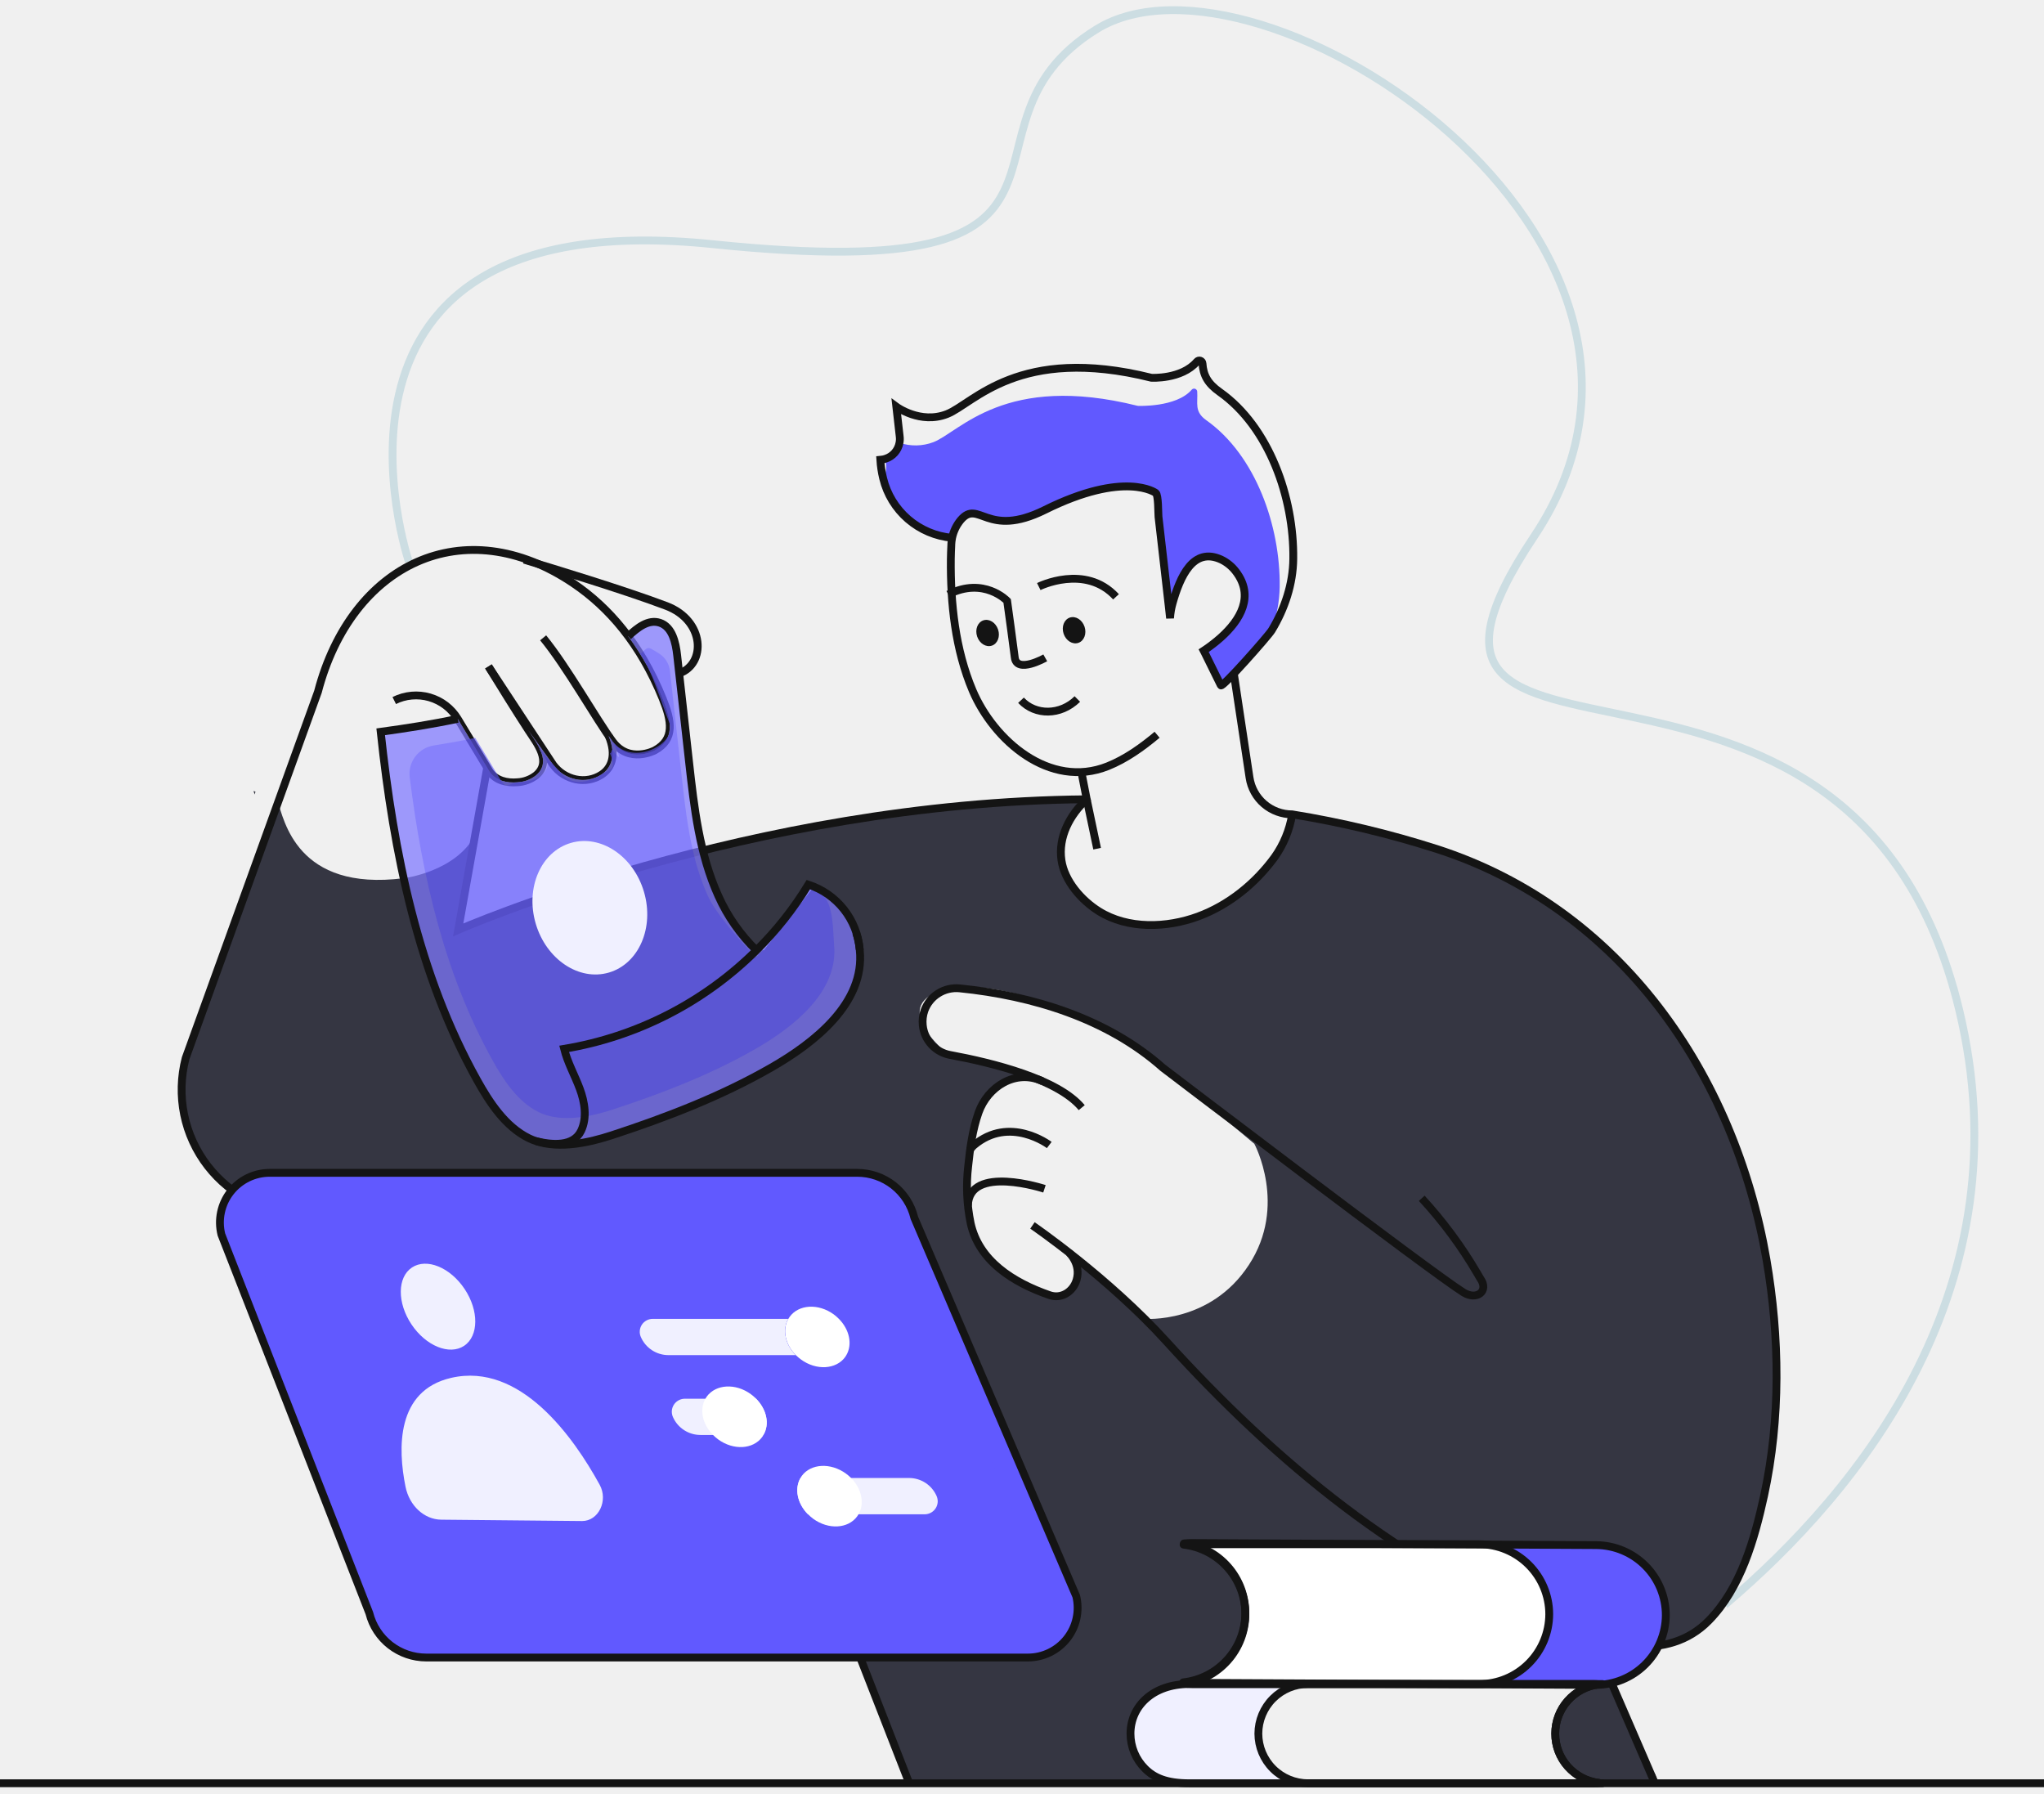
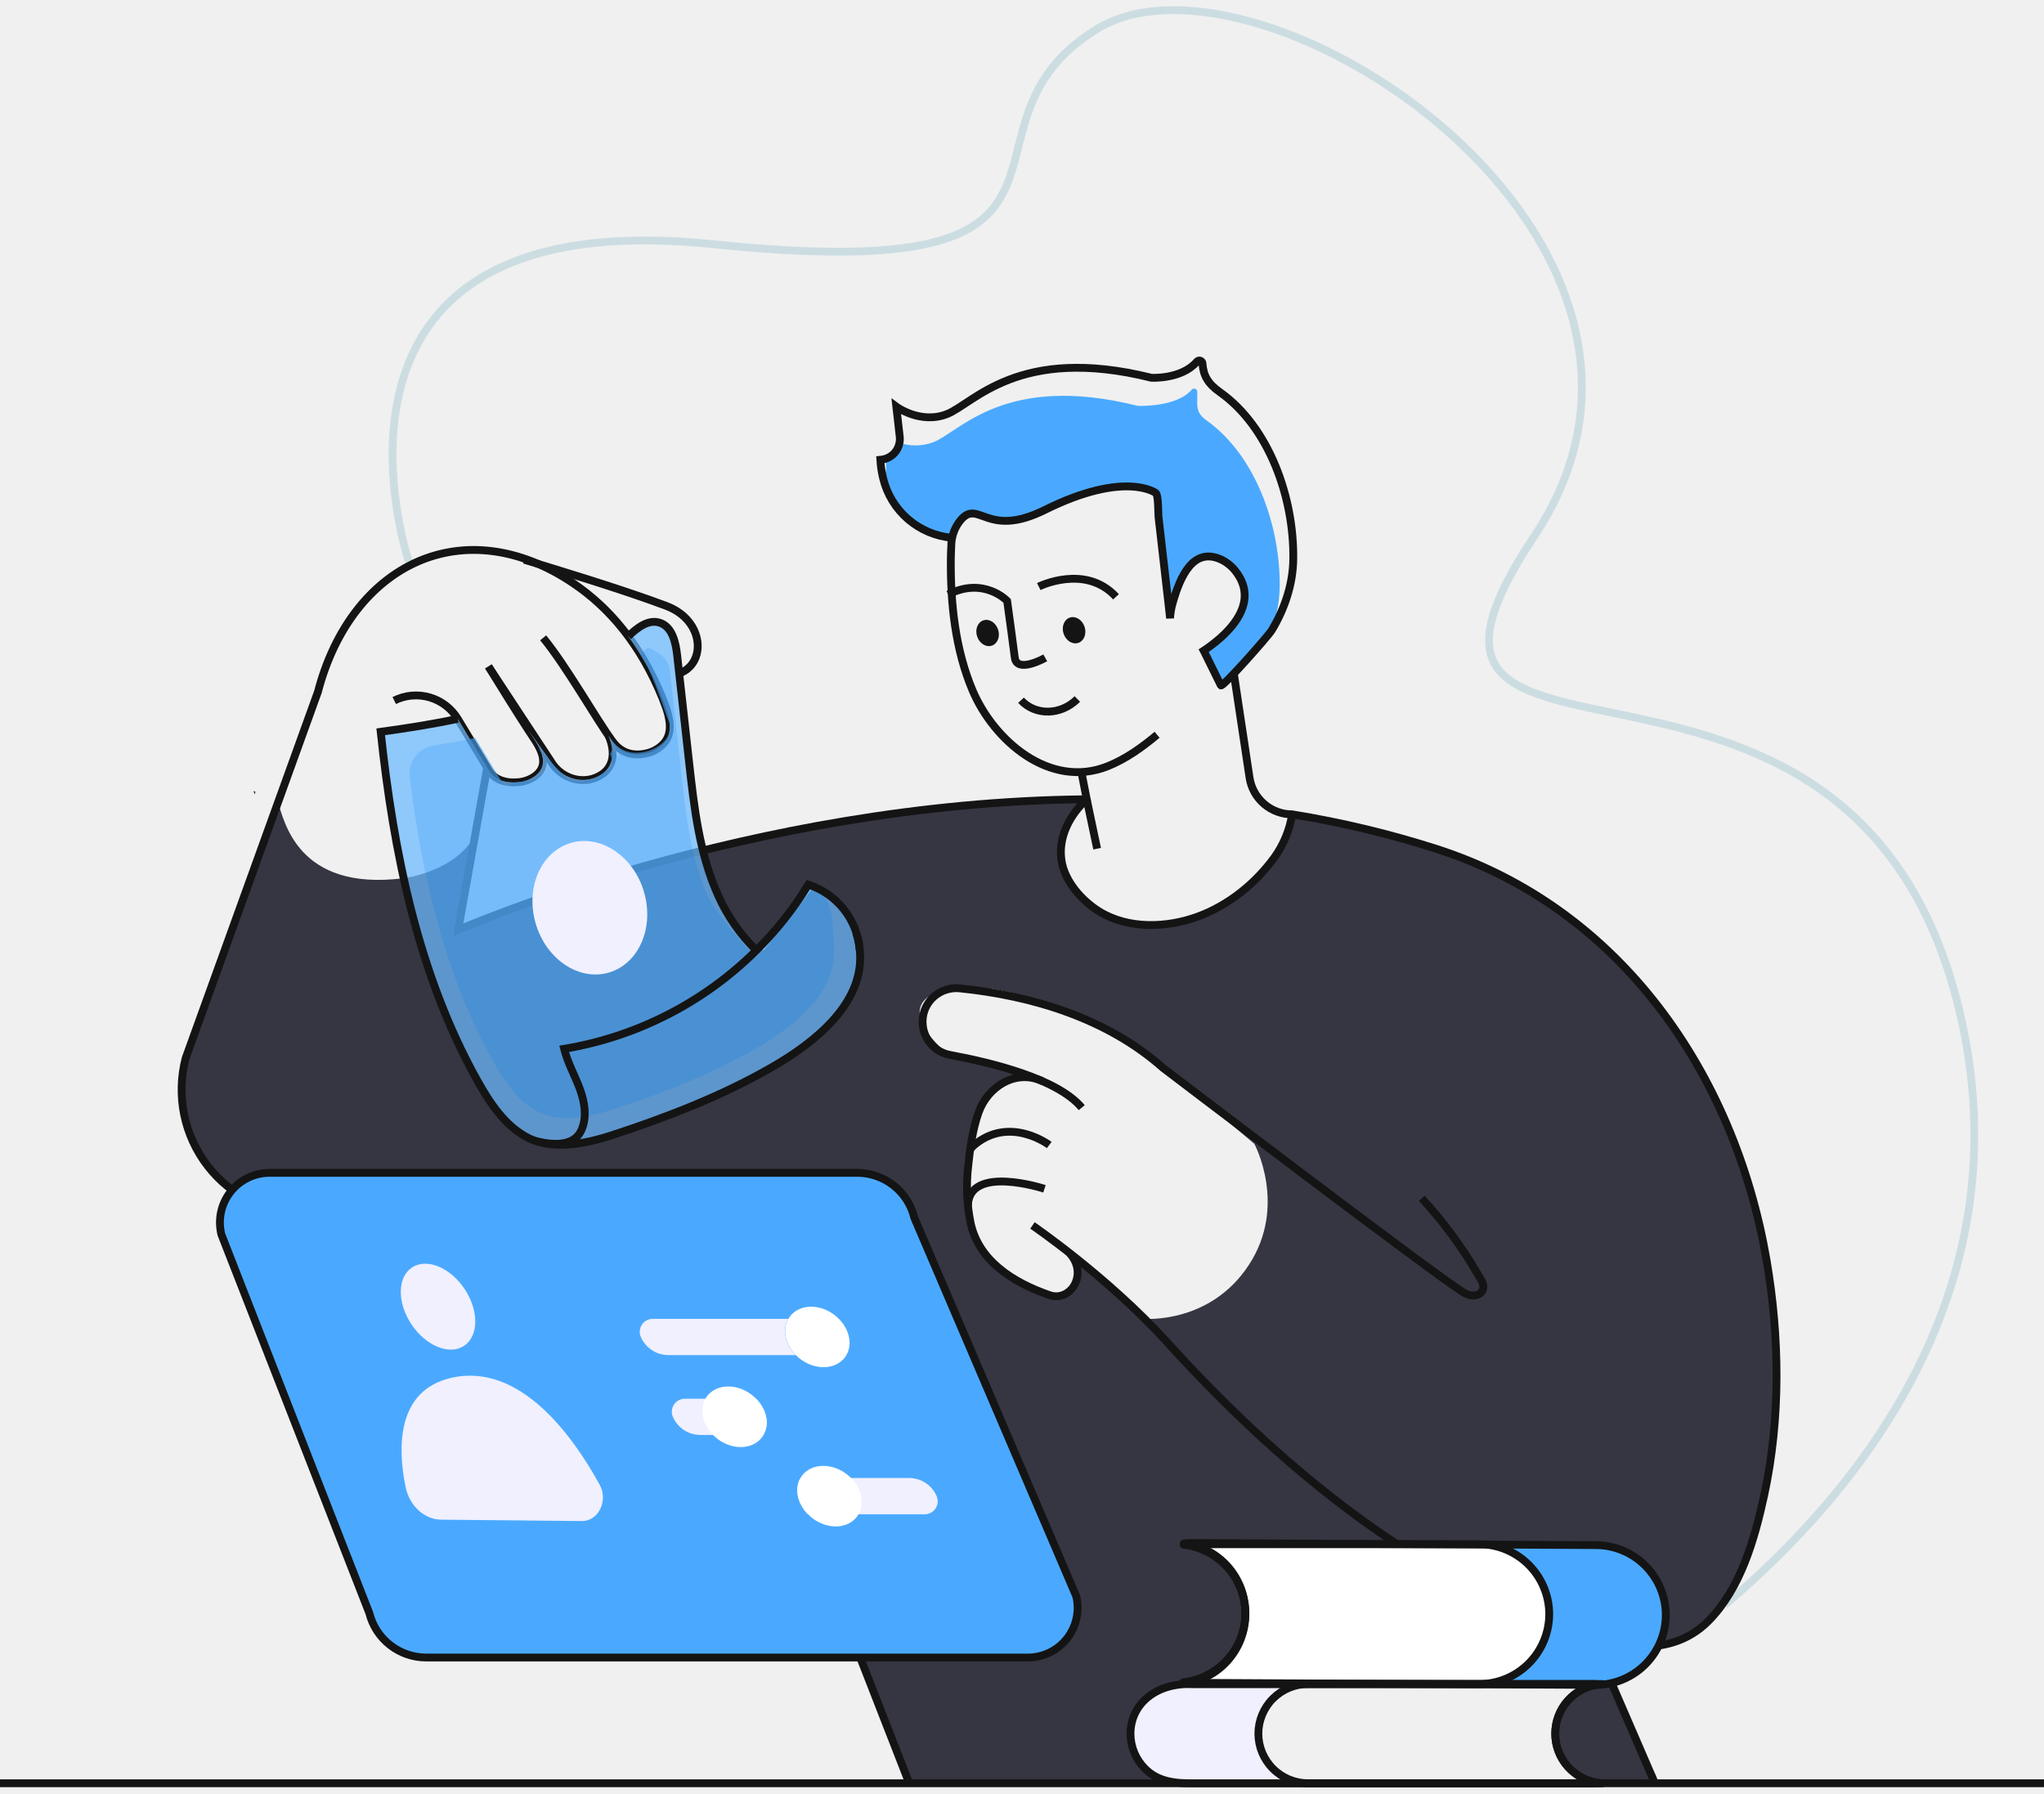
<svg xmlns="http://www.w3.org/2000/svg" width="302" height="265" viewBox="0 0 302 265" fill="none">
  <path d="M60.4 82.947C60.4 82.947 42.337 29.561 105.341 36.076C168.345 42.592 138.242 18.962 162.05 4.298C185.857 -10.365 256.005 35.255 226.658 79.257C197.31 123.258 273.558 83.007 289.464 149.177C299.279 190.011 274.927 220.066 254.838 237.103" stroke="#CCDDE2" stroke-width="1.155" stroke-miterlimit="10" />
  <path d="M260.981 186.087C256.247 158.7 239.482 134.192 212.245 125.421C205.278 123.19 198.153 121.481 190.931 120.31V120.346C190.554 122.62 189.662 124.778 188.323 126.654C185.485 130.539 181.572 133.73 177.042 135.392C172.418 137.102 166.69 137.323 162.398 134.635C159.815 133.019 157.308 130.174 156.855 127.103C156.338 123.645 158.103 120.37 160.586 118.084C139.54 118.255 119.743 121.714 103.878 125.652C104.427 127.952 105.189 130.196 106.153 132.356C107.501 135.367 109.407 138.096 111.77 140.4C114.717 137.483 117.297 134.22 119.454 130.68C121.517 131.354 123.336 132.62 124.685 134.319C126.034 136.018 126.853 138.075 127.041 140.236V140.346C127.873 148.193 120.31 154.088 113.954 157.715C106.612 161.931 98.428 165.089 90.388 167.713C87.073 168.799 82.764 169.724 79.264 168.591C78.888 168.471 78.52 168.324 78.164 168.152C74.674 166.443 72.339 162.86 70.517 159.585C65.326 150.284 61.95 140.145 59.661 129.738C43.779 131.766 41.961 121.023 41.018 118.389L27.431 156.327C26.718 159.054 26.642 161.908 27.206 164.67C27.77 167.431 28.961 170.027 30.687 172.257C32.412 174.487 34.627 176.292 37.16 177.533C39.694 178.775 42.478 179.419 45.3 179.417H101.545L127.095 244.877L134.336 263.455H175.696C172.341 263.455 170.505 262.638 169.173 261.304C167.797 259.929 167.023 258.066 167.019 256.122C167.019 252.1 170.324 248.802 175.696 248.802H176.076C175.67 248.802 175.28 248.765 174.874 248.728C175.126 248.701 175.376 248.659 175.623 248.604C175.357 248.598 175.091 248.577 174.827 248.544C177.25 248.258 179.496 247.13 181.171 245.358C182.846 243.587 183.844 241.283 183.991 238.85C183.998 238.724 183.998 238.598 183.991 238.472V238.277C183.934 235.783 182.979 233.393 181.303 231.544C179.626 229.694 177.34 228.51 174.861 228.205C175.143 228.182 175.411 228.158 175.683 228.158C175.438 228.098 175.166 228.061 174.911 228.024C175.314 227.987 175.72 227.961 176.109 227.961L206.37 228.121L211.936 228.145H218.544C218.849 228.145 219.158 228.145 219.45 228.182L229.265 228.232L235.821 228.269C238.562 228.292 241.181 229.398 243.107 231.345C245.033 233.292 246.109 235.922 246.099 238.659C246.096 240.207 245.737 241.733 245.049 243.12C247.862 242.761 250.471 241.461 252.451 239.434C257.173 234.617 259.206 227.408 260.612 220.999C263.099 209.583 262.951 197.554 260.981 186.087ZM184.528 186.858C178.827 195.623 169.12 194.835 169.12 194.835C169.12 194.835 168.314 195.62 166.435 192.281C164.556 188.943 159.204 186.66 159.204 186.66C158.778 190.012 157.895 195.107 149.137 188.504C140.379 181.901 143.02 172.275 143.768 167.19C144.517 162.106 147.5 160.42 147.5 160.42L151.023 158.563C151.023 158.563 140.832 155.945 140.342 155.848C139.852 155.751 130.776 148.159 139.987 146.155C149.198 144.15 163.556 152.121 166.331 153.696C169.106 155.271 185.324 168.973 185.324 168.973C185.324 168.973 190.26 178.107 184.528 186.858Z" fill="#353642" />
  <path d="M59.648 129.744C59.648 129.744 67.329 128.812 70.205 123.336L67.698 137.383C67.698 137.383 98.254 126.992 103.858 125.652C103.858 125.652 105.663 137.279 112.851 140.399L120.267 130.981C120.267 130.981 129.565 133.327 127.021 145.983C124.478 158.64 89.298 169.218 83.332 168.973C77.366 168.728 70.943 165.061 64.366 145.357L59.648 129.744Z" fill="#353642" />
  <path d="M72.161 98.453C74.107 101.617 76.064 104.774 78.084 107.891C79.329 109.812 81.597 112.55 79.184 114.558C78.399 115.159 77.451 115.51 76.463 115.563C74.913 115.701 73.285 115.329 72.342 113.998L67.645 106.222C66.708 104.671 65.222 103.53 63.481 103.024C61.739 102.519 59.872 102.686 58.249 103.494" stroke="#141414" stroke-width="1.155" stroke-miterlimit="10" />
  <path d="M89.929 108.694C91.157 111.61 90.325 113.49 88.888 114.436C86.54 115.974 83.395 115.237 81.731 112.991L72.178 98.468" stroke="#141414" stroke-width="1.155" stroke-miterlimit="10" />
  <path d="M80.248 94.229C83.724 98.452 88.11 106.295 90.536 109.57C92.962 112.845 96.713 110.871 96.713 110.871C99.76 109.232 99.243 106.513 97.911 103.212C94.63 95.107 89.945 89.718 84.721 86.185C68.53 75.245 51.92 83.316 46.977 102.2L27.431 156.327C26.718 159.054 26.642 161.908 27.206 164.67C27.77 167.431 28.961 170.027 30.687 172.257C32.412 174.487 34.627 176.291 37.16 177.533C39.694 178.774 42.478 179.419 45.3 179.417H101.545L134.346 263.458" stroke="#141414" stroke-width="1.155" stroke-miterlimit="10" />
  <path d="M100.331 99.495C104.358 98.1 104.174 91.685 98.459 89.52C92.147 87.127 80.94 83.741 78.124 82.897C78.107 82.883 78.086 82.875 78.064 82.873C77.866 82.813 77.728 82.763 77.621 82.739L77.463 82.689" stroke="#141414" stroke-width="1.155" stroke-miterlimit="10" />
  <path d="M159.825 163.637C156.302 159.407 146.658 157.011 140.363 155.851C139.305 155.653 138.34 155.116 137.614 154.322C136.888 153.529 136.439 152.521 136.336 151.45C136.263 150.728 136.347 149.999 136.581 149.312C136.956 148.257 137.675 147.359 138.623 146.761C139.57 146.163 140.691 145.9 141.806 146.014C152.544 147.1 163.617 150.475 171.808 157.745C171.808 157.745 211.514 188.011 216.255 190.957C218.212 192.144 220.037 190.743 218.712 188.879L218.296 188.169C215.962 184.168 213.2 180.432 210.058 177.027" stroke="#141414" stroke-width="1.155" stroke-miterlimit="10" />
  <path d="M160.56 118.08C110.622 118.495 67.698 137.379 67.698 137.379L71.983 113.387" stroke="#141414" stroke-width="1.155" stroke-miterlimit="10" />
  <path d="M238.12 248.647C238.12 248.647 232.681 247.417 231.235 251.767C229.789 256.118 228.279 263.039 238.677 263.448C249.076 263.857 242.969 261.816 242.369 258.454C241.768 255.092 238.12 248.647 238.12 248.647Z" fill="#353642" />
  <path d="M155.027 169.157C155.027 169.157 149.158 164.713 143.873 169.217C143.651 169.413 143.456 169.639 143.296 169.888" stroke="#141414" stroke-width="1.155" stroke-miterlimit="10" />
  <g opacity="0.77">
    <path opacity="0.77" d="M81.711 112.975C83.389 115.224 86.53 115.958 88.869 114.416C90.288 113.478 91.12 111.608 89.922 108.719C90.14 109.037 90.338 109.318 90.533 109.577C92.956 112.865 96.711 110.884 96.711 110.884C99.757 109.245 99.244 106.526 97.912 103.222C96.608 99.948 94.898 96.852 92.822 94.004C94.18 92.734 95.794 91.45 97.496 92.013C99.331 92.624 99.845 94.923 100.053 96.84C100.15 97.731 100.247 98.613 100.345 99.505L101.814 112.63C102.304 116.987 102.794 121.408 103.858 125.662C104.408 127.961 105.169 130.205 106.133 132.365C107.482 135.376 109.387 138.105 111.75 140.409C114.697 137.493 117.278 134.229 119.434 130.689C121.497 131.363 123.317 132.629 124.666 134.328C126.014 136.027 126.834 138.084 127.021 140.245V140.356C127.854 148.202 120.29 154.098 113.935 157.724C106.593 161.941 98.409 165.098 90.369 167.722C87.053 168.808 82.745 169.733 79.245 168.601C78.868 168.481 78.5 168.334 78.144 168.162C74.654 166.452 72.319 162.869 70.497 159.595C61.773 143.925 58.149 125.933 56.239 108.115C60.058 107.589 63.863 107.002 67.621 106.195C67.621 106.195 67.621 106.221 67.645 106.232L71.977 113.408L72.332 114.004C73.272 115.345 74.9 115.704 76.453 115.569C77.441 115.521 78.39 115.17 79.171 114.564C81.58 112.553 79.319 109.825 78.07 107.904" fill="white" />
-     <path opacity="0.77" d="M81.711 112.975C83.389 115.224 86.53 115.958 88.869 114.416C90.288 113.478 91.12 111.608 89.922 108.719C90.14 109.037 90.338 109.318 90.533 109.577C92.956 112.865 96.711 110.884 96.711 110.884C99.757 109.245 99.244 106.526 97.912 103.222C96.608 99.948 94.898 96.852 92.822 94.004C94.18 92.734 95.794 91.45 97.496 92.013C99.331 92.624 99.845 94.923 100.053 96.84C100.15 97.731 100.247 98.613 100.345 99.505L101.814 112.63C102.304 116.987 102.794 121.408 103.858 125.662C104.408 127.961 105.169 130.205 106.133 132.365C107.482 135.376 109.387 138.105 111.75 140.409C114.697 137.493 117.278 134.229 119.434 130.689C121.497 131.363 123.317 132.629 124.666 134.328C126.014 136.027 126.834 138.084 127.021 140.245V140.356C127.854 148.202 120.29 154.098 113.935 157.724C106.593 161.941 98.409 165.098 90.369 167.722C87.053 168.808 82.745 169.733 79.245 168.601C78.868 168.481 78.5 168.334 78.144 168.162C74.654 166.452 72.319 162.869 70.497 159.595C61.773 143.925 58.149 125.933 56.239 108.115C60.058 107.589 63.863 107.002 67.621 106.195C67.621 106.195 67.621 106.221 67.645 106.232L71.977 113.408L72.332 114.004C73.272 115.345 74.9 115.704 76.453 115.569C77.441 115.521 78.39 115.17 79.171 114.564C81.58 112.553 79.319 109.825 78.07 107.904" fill="#6159FF" />
-     <path opacity="0.77" d="M82.742 114.037C84.228 116.048 86.768 115.794 88.869 114.416C90.137 113.578 91.177 113.823 90.107 111.239C90.305 111.52 90.332 110.568 90.506 110.779C92.671 113.716 90.533 109.566 90.533 109.566C93.553 113.377 100.127 109.787 98.922 106.841C97.647 103.667 96.305 98.975 94.603 96.629C95.946 95.362 95.687 95.549 97.395 96.558C97.854 96.852 98.238 97.249 98.517 97.718C98.796 98.186 98.962 98.713 99.002 99.256C99.14 100.533 99.278 101.757 99.415 103.003L100.724 114.735C101.163 118.633 101.6 122.571 102.549 126.365C103.04 128.417 103.721 130.418 104.583 132.345C105.784 134.996 109.643 139.41 111.75 141.431C114.371 138.834 117.512 134.057 119.434 130.883C123.126 132.016 122.965 135.542 123.226 139.393V139.494C123.971 146.496 117.22 151.754 111.562 154.996C105.006 158.76 97.701 161.575 90.523 163.921C87.563 164.893 83.718 165.731 80.594 164.706C80.257 164.599 79.928 164.468 79.611 164.313C76.497 162.785 74.41 159.591 72.782 156.665C65.658 143.885 62.353 129.375 60.534 114.828C60.401 113.74 60.696 112.642 61.357 111.767C62.018 110.891 62.993 110.307 64.078 110.136C66.121 109.801 68.158 109.466 70.182 109.016L70.239 109.043L74.104 115.448C74.947 116.638 75.084 115.707 76.47 115.586C77.346 115.509 79.044 115.338 79.722 114.771C81.872 112.982 80.658 112.241 79.544 110.528" fill="#6159FF" />
+     <path opacity="0.77" d="M81.711 112.975C83.389 115.224 86.53 115.958 88.869 114.416C90.288 113.478 91.12 111.608 89.922 108.719C90.14 109.037 90.338 109.318 90.533 109.577C92.956 112.865 96.711 110.884 96.711 110.884C99.757 109.245 99.244 106.526 97.912 103.222C96.608 99.948 94.898 96.852 92.822 94.004C94.18 92.734 95.794 91.45 97.496 92.013C99.331 92.624 99.845 94.923 100.053 96.84C100.15 97.731 100.247 98.613 100.345 99.505L101.814 112.63C102.304 116.987 102.794 121.408 103.858 125.662C104.408 127.961 105.169 130.205 106.133 132.365C107.482 135.376 109.387 138.105 111.75 140.409C114.697 137.493 117.278 134.229 119.434 130.689C121.497 131.363 123.317 132.629 124.666 134.328C126.014 136.027 126.834 138.084 127.021 140.245V140.356C127.854 148.202 120.29 154.098 113.935 157.724C106.593 161.941 98.409 165.098 90.369 167.722C87.053 168.808 82.745 169.733 79.245 168.601C78.868 168.481 78.5 168.334 78.144 168.162C74.654 166.452 72.319 162.869 70.497 159.595C61.773 143.925 58.149 125.933 56.239 108.115C60.058 107.589 63.863 107.002 67.621 106.195C67.621 106.195 67.621 106.221 67.645 106.232L71.977 113.408L72.332 114.004C73.272 115.345 74.9 115.704 76.453 115.569C77.441 115.521 78.39 115.17 79.171 114.564C81.58 112.553 79.319 109.825 78.07 107.904" fill="#4AA9FF" />
+     <path opacity="0.77" d="M82.742 114.037C84.228 116.048 86.768 115.794 88.869 114.416C90.137 113.578 91.177 113.823 90.107 111.239C90.305 111.52 90.332 110.568 90.506 110.779C92.671 113.716 90.533 109.566 90.533 109.566C93.553 113.377 100.127 109.787 98.922 106.841C97.647 103.667 96.305 98.975 94.603 96.629C95.946 95.362 95.687 95.549 97.395 96.558C97.854 96.852 98.238 97.249 98.517 97.718C98.796 98.186 98.962 98.713 99.002 99.256C99.14 100.533 99.278 101.757 99.415 103.003L100.724 114.735C101.163 118.633 101.6 122.571 102.549 126.365C103.04 128.417 103.721 130.418 104.583 132.345C105.784 134.996 109.643 139.41 111.75 141.431C114.371 138.834 117.512 134.057 119.434 130.883C123.126 132.016 122.965 135.542 123.226 139.393V139.494C123.971 146.496 117.22 151.754 111.562 154.996C105.006 158.76 97.701 161.575 90.523 163.921C87.563 164.893 83.718 165.731 80.594 164.706C80.257 164.599 79.928 164.468 79.611 164.313C76.497 162.785 74.41 159.591 72.782 156.665C65.658 143.885 62.353 129.375 60.534 114.828C60.401 113.74 60.696 112.642 61.357 111.767C62.018 110.891 62.993 110.307 64.078 110.136C66.121 109.801 68.158 109.466 70.182 109.016L70.239 109.043L74.104 115.448C74.947 116.638 75.084 115.707 76.47 115.586C77.346 115.509 79.044 115.338 79.722 114.771C81.872 112.982 80.658 112.241 79.544 110.528" fill="#4AA9FF" />
  </g>
  <path d="M154.318 175.627C154.318 175.627 143.175 171.967 143.007 178.121" stroke="#141414" stroke-width="1.155" stroke-miterlimit="10" />
  <path opacity="0.54" d="M54.568 238.314L32.713 182.387C32.443 181.304 32.422 180.175 32.654 179.084C32.886 177.993 33.364 176.968 34.051 176.089C34.739 175.21 35.617 174.499 36.621 174.01C37.625 173.521 38.727 173.267 39.844 173.267H126.652C128.601 173.266 130.494 173.922 132.025 175.127C133.556 176.332 134.636 178.017 135.091 179.91L159.016 235.823C159.275 236.902 159.286 238.025 159.047 239.108C158.809 240.192 158.328 241.207 157.64 242.078C156.953 242.949 156.077 243.653 155.078 244.137C154.079 244.621 152.983 244.873 151.873 244.873H62.987C61.052 244.874 59.173 244.229 57.648 243.041C56.122 241.852 55.038 240.188 54.568 238.314Z" fill="white" />
  <path d="M157.946 185.06C157.946 185.06 159.754 186.716 159.066 189.082C158.556 190.835 156.812 191.941 155.083 191.341C149.58 189.441 144.624 186.213 143.416 180.727C142.845 177.949 142.722 175.097 143.05 172.28C143.315 169.669 143.701 166.85 144.581 164.367C145.923 160.552 150.033 157.894 154.023 159.731" stroke="#141414" stroke-width="1.155" stroke-miterlimit="10" />
-   <path d="M54.568 238.314L32.713 182.387C32.443 181.304 32.422 180.175 32.654 179.084C32.886 177.993 33.364 176.968 34.051 176.089C34.739 175.21 35.617 174.499 36.621 174.01C37.625 173.521 38.727 173.267 39.844 173.267H126.652C128.601 173.266 130.494 173.922 132.025 175.127C133.556 176.332 134.636 178.017 135.091 179.91L159.016 235.823C159.275 236.902 159.286 238.025 159.047 239.108C158.809 240.192 158.328 241.207 157.64 242.078C156.953 242.949 156.077 243.653 155.078 244.137C154.079 244.621 152.983 244.873 151.873 244.873H62.987C61.052 244.874 59.173 244.229 57.648 243.041C56.122 241.852 55.038 240.188 54.568 238.314Z" fill="#6159FF" />
+   <path d="M54.568 238.314L32.713 182.387C32.443 181.304 32.422 180.175 32.654 179.084C32.886 177.993 33.364 176.968 34.051 176.089C34.739 175.21 35.617 174.499 36.621 174.01C37.625 173.521 38.727 173.267 39.844 173.267H126.652C128.601 173.266 130.494 173.922 132.025 175.127C133.556 176.332 134.636 178.017 135.091 179.91L159.016 235.823C159.275 236.902 159.286 238.025 159.047 239.108C158.809 240.192 158.328 241.207 157.64 242.078C156.953 242.949 156.077 243.653 155.078 244.137C154.079 244.621 152.983 244.873 151.873 244.873H62.987C61.052 244.874 59.173 244.229 57.648 243.041C56.122 241.852 55.038 240.188 54.568 238.314Z" fill="#4AA9FF" />
  <path d="M54.568 238.314L32.713 182.387C32.443 181.304 32.422 180.175 32.654 179.084C32.886 177.993 33.364 176.968 34.051 176.089C34.739 175.21 35.617 174.499 36.621 174.01C37.625 173.521 38.727 173.267 39.844 173.267H126.652C128.601 173.266 130.494 173.922 132.025 175.127C133.556 176.332 134.636 178.017 135.091 179.91L159.016 235.823C159.275 236.902 159.286 238.025 159.047 239.108C158.809 240.192 158.328 241.207 157.64 242.078C156.953 242.949 156.077 243.653 155.078 244.137C154.079 244.621 152.983 244.873 151.873 244.873H62.987C61.052 244.874 59.173 244.229 57.648 243.041C56.122 241.852 55.038 240.188 54.568 238.314Z" stroke="#141414" stroke-width="1.155" stroke-linecap="square" stroke-linejoin="round" />
-   <path d="M57.766 236.061L37.602 184.444C37.353 183.446 37.335 182.404 37.549 181.397C37.763 180.391 38.204 179.446 38.839 178.635C39.473 177.824 40.284 177.168 41.21 176.717C42.136 176.266 43.153 176.031 44.183 176.031H124.266C126.064 176.031 127.81 176.635 129.222 177.746C130.635 178.858 131.631 180.412 132.051 182.158L154.127 233.745C154.366 234.74 154.375 235.777 154.155 236.776C153.935 237.776 153.49 238.712 152.856 239.515C152.222 240.319 151.413 240.968 150.491 241.415C149.57 241.862 148.558 242.094 147.534 242.094H65.531C63.748 242.096 62.017 241.503 60.611 240.41C59.204 239.317 58.203 237.787 57.766 236.061Z" fill="#6159FF" />
+   <path d="M57.766 236.061L37.602 184.444C37.353 183.446 37.335 182.404 37.549 181.397C37.763 180.391 38.204 179.446 38.839 178.635C39.473 177.824 40.284 177.168 41.21 176.717C42.136 176.266 43.153 176.031 44.183 176.031H124.266C126.064 176.031 127.81 176.635 129.222 177.746C130.635 178.858 131.631 180.412 132.051 182.158L154.127 233.745C154.366 234.74 154.375 235.777 154.155 236.776C153.935 237.776 153.49 238.712 152.856 239.515C152.222 240.319 151.413 240.968 150.491 241.415C149.57 241.862 148.558 242.094 147.534 242.094H65.531C63.748 242.096 62.017 241.503 60.611 240.41C59.204 239.317 58.203 237.787 57.766 236.061Z" fill="#4AA9FF" />
  <path d="M229.157 227.956L244.512 263.448" stroke="#141414" stroke-width="1.155" stroke-miterlimit="10" />
  <path d="M302 263.448H0" stroke="#141414" stroke-width="1.155" stroke-miterlimit="10" />
  <path d="M159.178 103.268C156.688 105.725 152.97 105.722 150.853 103.449" stroke="#141414" stroke-width="1.155" stroke-miterlimit="10" />
  <path d="M92.821 93.995C94.18 92.725 95.794 91.441 97.496 92.004C99.331 92.614 99.844 94.913 100.053 96.83C100.641 102.099 101.228 107.363 101.814 112.621C102.559 119.324 103.344 126.188 106.133 132.349C107.481 135.36 109.387 138.089 111.75 140.393" stroke="#141414" stroke-width="1.155" stroke-miterlimit="10" />
  <path d="M127.021 140.353V140.243C126.834 138.082 126.014 136.025 124.666 134.326C123.317 132.627 121.497 131.361 119.434 130.687C117.278 134.227 114.697 137.491 111.75 140.407C104.023 148.081 94.097 153.164 83.349 154.95C83.865 157.005 84.929 158.875 85.664 160.852C86.399 162.83 86.765 165.119 85.872 167.026C84.745 169.46 81.51 169.141 79.262 168.602C79.238 168.602 79.225 168.602 79.201 168.602" stroke="#141414" stroke-width="1.155" stroke-miterlimit="10" />
  <path d="M67.628 106.192C63.87 107 60.065 107.586 56.246 108.112C58.155 125.93 61.766 143.922 70.504 159.592C72.326 162.866 74.661 166.449 78.151 168.159C78.507 168.331 78.875 168.478 79.252 168.598C82.752 169.748 87.06 168.806 90.375 167.72C98.429 165.092 106.6 161.938 113.942 157.721C120.28 154.092 127.844 148.199 127.028 140.353C126.949 139.489 126.772 138.636 126.501 137.812" stroke="#141414" stroke-width="1.155" stroke-miterlimit="10" />
-   <path d="M130.471 70.649C131.034 72.994 132.319 75.104 134.146 76.68C135.973 78.257 138.25 79.221 140.655 79.437C140.854 78.47 141.288 77.565 141.916 76.803C144.601 73.642 145.745 79.571 154.332 75.315C166.231 69.402 170.747 72.794 170.747 72.794C171.143 73.089 171.083 75.81 171.15 76.306C171.486 79.132 171.788 81.944 172.12 84.766C172.321 86.489 172.519 88.199 172.707 89.908C172.869 89.617 173.048 89.336 173.244 89.066C174.328 85.235 176.264 80.711 180.438 82.658C181.284 83.07 182.019 83.675 182.586 84.424C185.354 88.058 183.257 91.567 180.361 94.164C179.635 94.971 178.824 95.695 177.942 96.327C178.418 97.312 180.364 101.224 180.364 101.237C180.566 101.632 187.368 93.943 187.874 93.105C188.631 91.053 189.037 88.887 189.075 86.7C189.186 77.708 185.522 67.24 178.23 62.082C176.422 60.805 176.999 59.575 176.888 57.838C176.88 57.745 176.844 57.655 176.785 57.582C176.725 57.509 176.645 57.456 176.555 57.429C176.464 57.403 176.368 57.405 176.278 57.434C176.188 57.463 176.11 57.519 176.053 57.594C173.767 60.222 168.11 59.96 168.11 59.96C148.473 55.047 141.873 63.768 137.91 65.323C136.293 65.935 134.513 65.964 132.877 65.407C132.78 65.948 132.538 66.452 132.175 66.866C131.813 67.279 131.344 67.586 130.82 67.753L130.92 68.661C131.006 69.356 130.847 70.058 130.471 70.649Z" fill="#6159FF" />
+   <path d="M130.471 70.649C131.034 72.994 132.319 75.104 134.146 76.68C135.973 78.257 138.25 79.221 140.655 79.437C140.854 78.47 141.288 77.565 141.916 76.803C144.601 73.642 145.745 79.571 154.332 75.315C166.231 69.402 170.747 72.794 170.747 72.794C171.143 73.089 171.083 75.81 171.15 76.306C171.486 79.132 171.788 81.944 172.12 84.766C172.321 86.489 172.519 88.199 172.707 89.908C172.869 89.617 173.048 89.336 173.244 89.066C174.328 85.235 176.264 80.711 180.438 82.658C181.284 83.07 182.019 83.675 182.586 84.424C185.354 88.058 183.257 91.567 180.361 94.164C179.635 94.971 178.824 95.695 177.942 96.327C178.418 97.312 180.364 101.224 180.364 101.237C180.566 101.632 187.368 93.943 187.874 93.105C188.631 91.053 189.037 88.887 189.075 86.7C189.186 77.708 185.522 67.24 178.23 62.082C176.422 60.805 176.999 59.575 176.888 57.838C176.88 57.745 176.844 57.655 176.785 57.582C176.725 57.509 176.645 57.456 176.555 57.429C176.464 57.403 176.368 57.405 176.278 57.434C176.188 57.463 176.11 57.519 176.053 57.594C173.767 60.222 168.11 59.96 168.11 59.96C148.473 55.047 141.873 63.768 137.91 65.323C136.293 65.935 134.513 65.964 132.877 65.407C132.78 65.948 132.538 66.452 132.175 66.866C131.813 67.279 131.344 67.586 130.82 67.753L130.92 68.661C131.006 69.356 130.847 70.058 130.471 70.649Z" fill="#4AA9FF" />
  <path d="M140.668 79.452C138.263 79.237 135.987 78.272 134.16 76.696C132.333 75.119 131.047 73.009 130.484 70.664C130.263 69.764 130.124 68.847 130.068 67.922L130.222 67.906C130.433 67.89 130.641 67.845 130.84 67.772C131.364 67.605 131.833 67.298 132.195 66.884C132.558 66.471 132.8 65.966 132.897 65.425C132.958 65.125 132.97 64.817 132.934 64.514L132.43 60.076C132.43 60.076 135.98 62.714 139.92 61.172C143.859 59.63 150.473 50.909 170.12 55.809C170.12 55.809 174.556 56.071 176.831 53.443C176.888 53.368 176.967 53.312 177.056 53.283C177.146 53.254 177.242 53.252 177.333 53.279C177.423 53.305 177.504 53.358 177.563 53.431C177.623 53.504 177.659 53.594 177.666 53.688C177.784 55.427 178.428 56.657 180.24 57.931C187.532 63.093 191.196 73.557 191.082 82.549C191.048 86.28 189.807 89.963 187.891 93.124C187.384 93.962 180.582 101.651 180.381 101.255C180.381 101.255 178.435 97.331 177.958 96.345L177.844 96.127L178.062 95.983C178.872 95.434 179.646 94.832 180.378 94.183C183.27 91.586 185.371 88.076 182.602 84.443C182.036 83.694 181.3 83.088 180.455 82.677C176.267 80.729 174.344 85.254 173.261 89.085C173.05 89.817 172.921 90.57 172.875 91.331C172.824 90.862 172.774 90.409 172.724 89.94C172.536 88.231 172.338 86.521 172.136 84.798C171.801 81.976 171.485 79.164 171.167 76.339C171.116 75.856 171.167 73.121 170.764 72.826C170.764 72.826 166.244 69.434 154.349 75.347C145.762 79.603 144.618 73.671 141.933 76.835C141.304 77.597 140.871 78.501 140.671 79.469C140.61 79.78 140.571 80.094 140.554 80.411C140.548 80.452 140.548 80.494 140.554 80.535C140.514 81.229 140.5 81.919 140.484 82.596C140.42 89.129 141.138 95.953 143.705 102.02C146.826 109.373 155.084 116.626 163.67 113.198C166.355 112.122 168.761 110.389 170.962 108.549" stroke="#141414" stroke-width="1.155" stroke-miterlimit="10" />
  <path d="M146.544 95.385C147.398 95.099 147.81 94.031 147.464 92.999C147.119 91.966 146.146 91.361 145.292 91.647C144.438 91.932 144.026 93 144.371 94.032C144.717 95.065 145.69 95.67 146.544 95.385Z" fill="#141414" />
  <path d="M159.321 94.975C160.175 94.69 160.587 93.622 160.242 92.59C159.896 91.557 158.923 90.952 158.069 91.237C157.215 91.523 156.803 92.591 157.149 93.623C157.494 94.656 158.467 95.261 159.321 94.975Z" fill="#141414" />
  <path d="M154.436 97.186C154.436 97.186 150.185 99.596 149.926 97.096C149.846 96.325 148.805 88.773 148.805 88.773C148.805 88.773 145.369 85.137 140.104 87.825" stroke="#141414" stroke-width="1.155" stroke-miterlimit="10" />
  <path d="M153.479 86.657C153.479 86.657 160.345 83.232 164.888 88.169" stroke="#141414" stroke-width="1.155" stroke-miterlimit="10" />
  <path d="M159.774 114.039L160.563 118.081C158.076 120.37 156.318 123.652 156.832 127.107C157.288 130.171 159.798 133.023 162.372 134.629C166.673 137.31 172.395 137.099 177.025 135.393C181.552 133.717 185.468 130.536 188.307 126.655C189.644 124.779 190.534 122.623 190.911 120.35V120.31" stroke="#141414" stroke-width="1.155" stroke-miterlimit="10" />
  <path d="M160.563 118.08L162.1 125.38" stroke="#141414" stroke-width="1.155" stroke-miterlimit="10" />
  <path d="M182.298 99.495L184.62 114.896C184.849 116.403 185.612 117.779 186.77 118.772C187.928 119.766 189.405 120.311 190.931 120.309C198.158 121.479 205.287 123.186 212.259 125.417C239.496 134.192 256.261 158.7 260.995 186.083C262.965 197.55 263.113 209.576 260.64 220.978C259.234 227.397 257.2 234.606 252.479 239.413C246.348 245.681 236.94 243.1 229.695 240.268C207.203 231.53 188.495 215.984 172.342 198.186C163.705 188.668 152.544 181.039 152.544 181.039" stroke="#141414" stroke-width="1.155" stroke-miterlimit="10" />
  <path d="M65.199 224.509C62.675 224.485 60.477 222.451 59.91 219.618C58.79 214.048 58.494 205.434 66.672 203.554C76.889 201.207 84.748 212.322 88.6 219.347C89.896 221.693 88.429 224.71 86.017 224.71L65.199 224.509Z" fill="#F0F0FF" />
  <path d="M68.572 198.823C70.741 197.381 70.775 193.622 68.646 190.428C66.518 187.233 63.034 185.812 60.865 187.254C58.696 188.696 58.662 192.454 60.79 195.649C62.919 198.844 66.403 200.265 68.572 198.823Z" fill="#F0F0FF" />
  <path d="M236.489 248.83C236.331 248.853 236.154 248.877 235.999 248.914H235.939L212.071 248.79L176.257 248.605C176.119 248.605 175.985 248.605 175.851 248.605C175.585 248.599 175.319 248.579 175.056 248.545C177.482 248.263 179.731 247.136 181.408 245.361C183.084 243.586 184.08 241.278 184.22 238.842C184.226 238.716 184.226 238.589 184.22 238.463V238.269C184.21 235.885 183.378 233.578 181.865 231.735C180.352 229.892 178.249 228.626 175.911 228.15C175.666 228.089 175.398 228.052 175.14 228.016C175.546 227.979 175.948 227.952 176.341 227.952L206.598 228.113L212.168 228.136L219.681 228.173C222.254 228.408 224.646 229.592 226.391 231.495C228.135 233.398 229.106 235.883 229.114 238.463C229.114 238.95 229.077 239.436 229.003 239.918C228.645 242.374 227.417 244.621 225.541 246.249C223.665 247.877 221.267 248.779 218.782 248.79H236.962C235.915 248.79 236.207 248.79 236.489 248.83Z" fill="white" />
  <path d="M188.075 261.297C188.757 261.981 189.568 262.524 190.461 262.894C191.355 263.263 192.313 263.451 193.28 263.448H175.703C172.348 263.448 170.516 262.631 169.18 261.297C167.808 259.92 167.035 258.058 167.029 256.115C167.029 252.093 170.331 248.795 175.703 248.795H193.28C191.829 248.792 190.41 249.22 189.202 250.025C187.995 250.829 187.054 251.973 186.499 253.312C185.943 254.651 185.798 256.125 186.081 257.546C186.365 258.968 187.065 260.273 188.092 261.297H188.075Z" fill="#F0F0FF" />
-   <path d="M246.123 238.648C246.119 240.196 245.758 241.723 245.07 243.109C244.578 244.158 243.903 245.11 243.076 245.921C241.714 247.27 240.002 248.214 238.134 248.646C237.363 248.824 236.575 248.914 235.785 248.914C235.946 248.877 236.12 248.854 236.275 248.831C235.993 248.804 235.701 248.794 236.751 248.794H218.567C221.054 248.784 223.455 247.883 225.332 246.254C227.209 244.625 228.438 242.376 228.795 239.918C228.869 239.437 228.906 238.951 228.906 238.464C228.898 235.883 227.927 233.398 226.181 231.495C224.436 229.592 222.043 228.408 219.47 228.174L229.285 228.224L235.842 228.261C238.582 228.284 241.201 229.39 243.128 231.336C245.054 233.282 246.131 235.911 246.123 238.648Z" fill="#6159FF" />
+   <path d="M246.123 238.648C246.119 240.196 245.758 241.723 245.07 243.109C244.578 244.158 243.903 245.11 243.076 245.921C241.714 247.27 240.002 248.214 238.134 248.646C237.363 248.824 236.575 248.914 235.785 248.914C235.946 248.877 236.12 248.854 236.275 248.831C235.993 248.804 235.701 248.794 236.751 248.794H218.567C221.054 248.784 223.455 247.883 225.332 246.254C227.209 244.625 228.438 242.376 228.795 239.918C228.869 239.437 228.906 238.951 228.906 238.464C228.898 235.883 227.927 233.398 226.181 231.495C224.436 229.592 222.043 228.408 219.47 228.174L229.285 228.224L235.842 228.261C238.582 228.284 241.201 229.39 243.128 231.336C245.054 233.282 246.131 235.911 246.123 238.648Z" fill="#4AA9FF" />
  <path d="M246.123 238.645C246.102 241.384 244.996 244.002 243.047 245.928C241.097 247.854 238.463 248.929 235.721 248.918L176.019 248.61C175.619 248.61 175.22 248.58 174.817 248.539C177.334 248.254 179.658 247.058 181.351 245.175C183.043 243.293 183.984 240.856 183.998 238.326C184.011 235.796 183.095 233.349 181.422 231.449C179.75 229.549 177.438 228.328 174.925 228.017C175.324 227.975 175.725 227.955 176.126 227.956L235.828 228.265C238.57 228.284 241.192 229.386 243.121 231.332C245.051 233.277 246.13 235.907 246.123 238.645Z" stroke="#141414" stroke-width="1.155" stroke-linecap="square" stroke-linejoin="round" />
  <path d="M228.899 238.46C228.894 241.198 227.802 243.822 225.864 245.758C223.926 247.695 221.298 248.785 218.557 248.79H176.079C175.678 248.788 175.277 248.765 174.878 248.723C177.393 248.425 179.711 247.215 181.393 245.324C183.075 243.433 184.003 240.991 184.003 238.461C184.003 235.932 183.075 233.49 181.393 231.599C179.711 229.708 177.393 228.498 174.878 228.2C175.277 228.163 175.68 228.136 176.079 228.136H218.557C221.297 228.143 223.923 229.232 225.861 231.166C227.799 233.101 228.891 235.723 228.899 238.46Z" stroke="#141414" stroke-width="1.155" stroke-linecap="square" stroke-linejoin="round" />
  <path d="M167.029 256.117C167.029 257.079 167.219 258.031 167.587 258.919C167.956 259.807 168.496 260.613 169.177 261.292C170.519 262.633 172.341 263.448 175.7 263.448H236.748C235.697 263.448 235.983 263.428 236.268 263.401C234.482 263.191 232.835 262.333 231.639 260.99C230.444 259.648 229.784 257.914 229.784 256.117C229.784 254.321 230.444 252.587 231.639 251.244C232.835 249.902 234.482 249.044 236.268 248.834C235.983 248.807 235.697 248.787 236.748 248.787H175.7C170.324 248.79 167.029 252.089 167.029 256.117Z" stroke="#141414" stroke-width="1.155" stroke-linecap="square" stroke-linejoin="round" />
  <path d="M185.922 256.117C185.926 258.06 186.701 259.922 188.076 261.296C189.452 262.67 191.316 263.443 193.26 263.448H235.416C235.698 263.448 235.983 263.428 236.269 263.401C234.482 263.191 232.836 262.333 231.64 260.99C230.445 259.648 229.785 257.914 229.785 256.117C229.785 254.321 230.445 252.587 231.64 251.244C232.836 249.902 234.482 249.044 236.269 248.834C235.983 248.807 235.698 248.787 235.416 248.787H193.26C191.316 248.792 189.452 249.566 188.077 250.94C186.702 252.313 185.927 254.175 185.922 256.117Z" stroke="#141414" stroke-width="1.155" stroke-linecap="square" stroke-linejoin="round" />
  <path d="M117.585 200.197H98.754C97.892 200.196 97.05 199.944 96.329 199.472C95.608 199.001 95.04 198.331 94.694 197.543C94.56 197.249 94.503 196.927 94.528 196.605C94.552 196.284 94.658 195.974 94.835 195.704C95.011 195.435 95.254 195.214 95.539 195.063C95.824 194.912 96.143 194.836 96.466 194.841H116.485C115.542 196.426 116.022 198.629 117.585 200.197Z" fill="#F0F0FF" />
-   <path d="M129.763 198.26C129.762 198.773 129.558 199.265 129.195 199.627C128.832 199.99 128.34 200.194 127.827 200.194H117.585C116.022 198.629 115.542 196.427 116.485 194.832H125.528C126.389 194.832 127.231 195.082 127.952 195.55C128.673 196.019 129.243 196.687 129.592 197.473C129.7 197.722 129.758 197.989 129.763 198.26Z" fill="#6159FF" />
+   <path d="M129.763 198.26C129.762 198.773 129.558 199.265 129.195 199.627C128.832 199.99 128.34 200.194 127.827 200.194H117.585C116.022 198.629 115.542 196.427 116.485 194.832H125.528C126.389 194.832 127.231 195.082 127.952 195.55C128.673 196.019 129.243 196.687 129.592 197.473C129.7 197.722 129.758 197.989 129.763 198.26Z" fill="#4AA9FF" />
  <path d="M125.051 200.197C124.998 200.299 124.937 200.397 124.867 200.489C123.525 202.322 120.609 202.5 118.344 200.844C118.076 200.646 117.823 200.43 117.585 200.197C116.022 198.632 115.542 196.43 116.485 194.834C116.538 194.732 116.599 194.634 116.669 194.543C118.012 192.696 120.914 192.532 123.179 194.174C123.452 194.378 123.709 194.602 123.947 194.844C125.498 196.403 125.981 198.592 125.051 200.197Z" fill="white" />
-   <path d="M134.497 210.062C134.494 210.575 134.287 211.066 133.923 211.428C133.558 211.79 133.065 211.993 132.551 211.993H112.79C113.743 210.391 113.267 208.205 111.7 206.63H130.263C131.125 206.63 131.968 206.881 132.689 207.352C133.411 207.823 133.98 208.493 134.326 209.281C134.437 209.527 134.495 209.793 134.497 210.062Z" fill="#6159FF" />
+   <path d="M134.497 210.062C134.494 210.575 134.287 211.066 133.923 211.428C133.558 211.79 133.065 211.993 132.551 211.993H112.79C113.743 210.391 113.267 208.205 111.7 206.63H130.263C131.125 206.63 131.968 206.881 132.689 207.352C133.411 207.823 133.98 208.493 134.326 209.281C134.437 209.527 134.495 209.793 134.497 210.062Z" fill="#4AA9FF" />
  <path d="M112.791 211.992H103.493C102.632 211.993 101.789 211.744 101.068 211.275C100.346 210.806 99.777 210.138 99.429 209.351C99.319 209.105 99.261 208.84 99.258 208.57C99.257 208.317 99.307 208.065 99.404 207.831C99.501 207.597 99.643 207.384 99.823 207.204C100.002 207.025 100.216 206.883 100.45 206.786C100.685 206.689 100.937 206.639 101.191 206.64H111.7C113.267 208.205 113.754 210.39 112.791 211.992Z" fill="#F0F0FF" />
  <path d="M112.79 211.991C112.747 212.096 112.689 212.195 112.619 212.286C111.277 214.129 108.371 214.297 106.11 212.651C105.836 212.448 105.578 212.223 105.338 211.981C103.784 210.416 103.308 208.23 104.237 206.618C104.291 206.515 104.353 206.416 104.422 206.323C105.764 204.49 108.68 204.312 110.942 205.971C111.211 206.167 111.464 206.383 111.7 206.618C113.267 208.204 113.754 210.389 112.79 211.991Z" fill="white" />
-   <path d="M119.374 223.713H107.542C106.682 223.712 105.841 223.462 105.119 222.994C104.398 222.525 103.828 221.858 103.479 221.072C103.346 220.778 103.289 220.455 103.314 220.133C103.339 219.811 103.445 219.501 103.621 219.23C103.799 218.96 104.041 218.738 104.326 218.587C104.612 218.434 104.931 218.357 105.254 218.361H118.274C117.341 219.966 117.821 222.148 119.374 223.713Z" fill="#6159FF" />
+   <path d="M119.374 223.713H107.542C106.682 223.712 105.841 223.462 105.119 222.994C104.398 222.525 103.828 221.858 103.479 221.072C103.346 220.778 103.289 220.455 103.314 220.133C103.339 219.811 103.445 219.501 103.621 219.23C103.799 218.96 104.041 218.738 104.326 218.587C104.612 218.434 104.931 218.357 105.254 218.361H118.274C117.341 219.966 117.821 222.148 119.374 223.713Z" fill="#4AA9FF" />
  <path d="M138.548 221.795C138.545 222.305 138.34 222.794 137.978 223.153C137.615 223.512 137.125 223.713 136.615 223.713H119.374C117.82 222.147 117.34 219.962 118.273 218.35H134.313C135.175 218.35 136.018 218.601 136.74 219.071C137.461 219.542 138.03 220.213 138.376 221.001C138.487 221.251 138.545 221.522 138.548 221.795Z" fill="#F0F0FF" />
  <path d="M126.84 223.714C126.786 223.817 126.725 223.915 126.656 224.009C125.313 225.852 122.411 226.02 120.146 224.374C119.874 224.169 119.617 223.946 119.377 223.704C117.824 222.139 117.344 219.953 118.277 218.341C118.328 218.238 118.388 218.139 118.458 218.046C119.8 216.213 122.716 216.055 124.981 217.694C125.25 217.89 125.504 218.106 125.739 218.341C127.303 219.926 127.78 222.125 126.84 223.714Z" fill="white" />
  <path d="M37.451 116.864L37.746 116.947L37.636 117.377C37.566 117.209 37.504 117.038 37.451 116.864Z" fill="#353642" />
  <path d="M89.965 143.68C94.382 142.384 96.703 137.048 95.148 131.76C93.595 126.473 88.754 123.236 84.337 124.531C79.92 125.827 77.599 131.163 79.153 136.451C80.707 141.738 85.548 144.975 89.965 143.68Z" fill="#F0F0FF" />
</svg>
